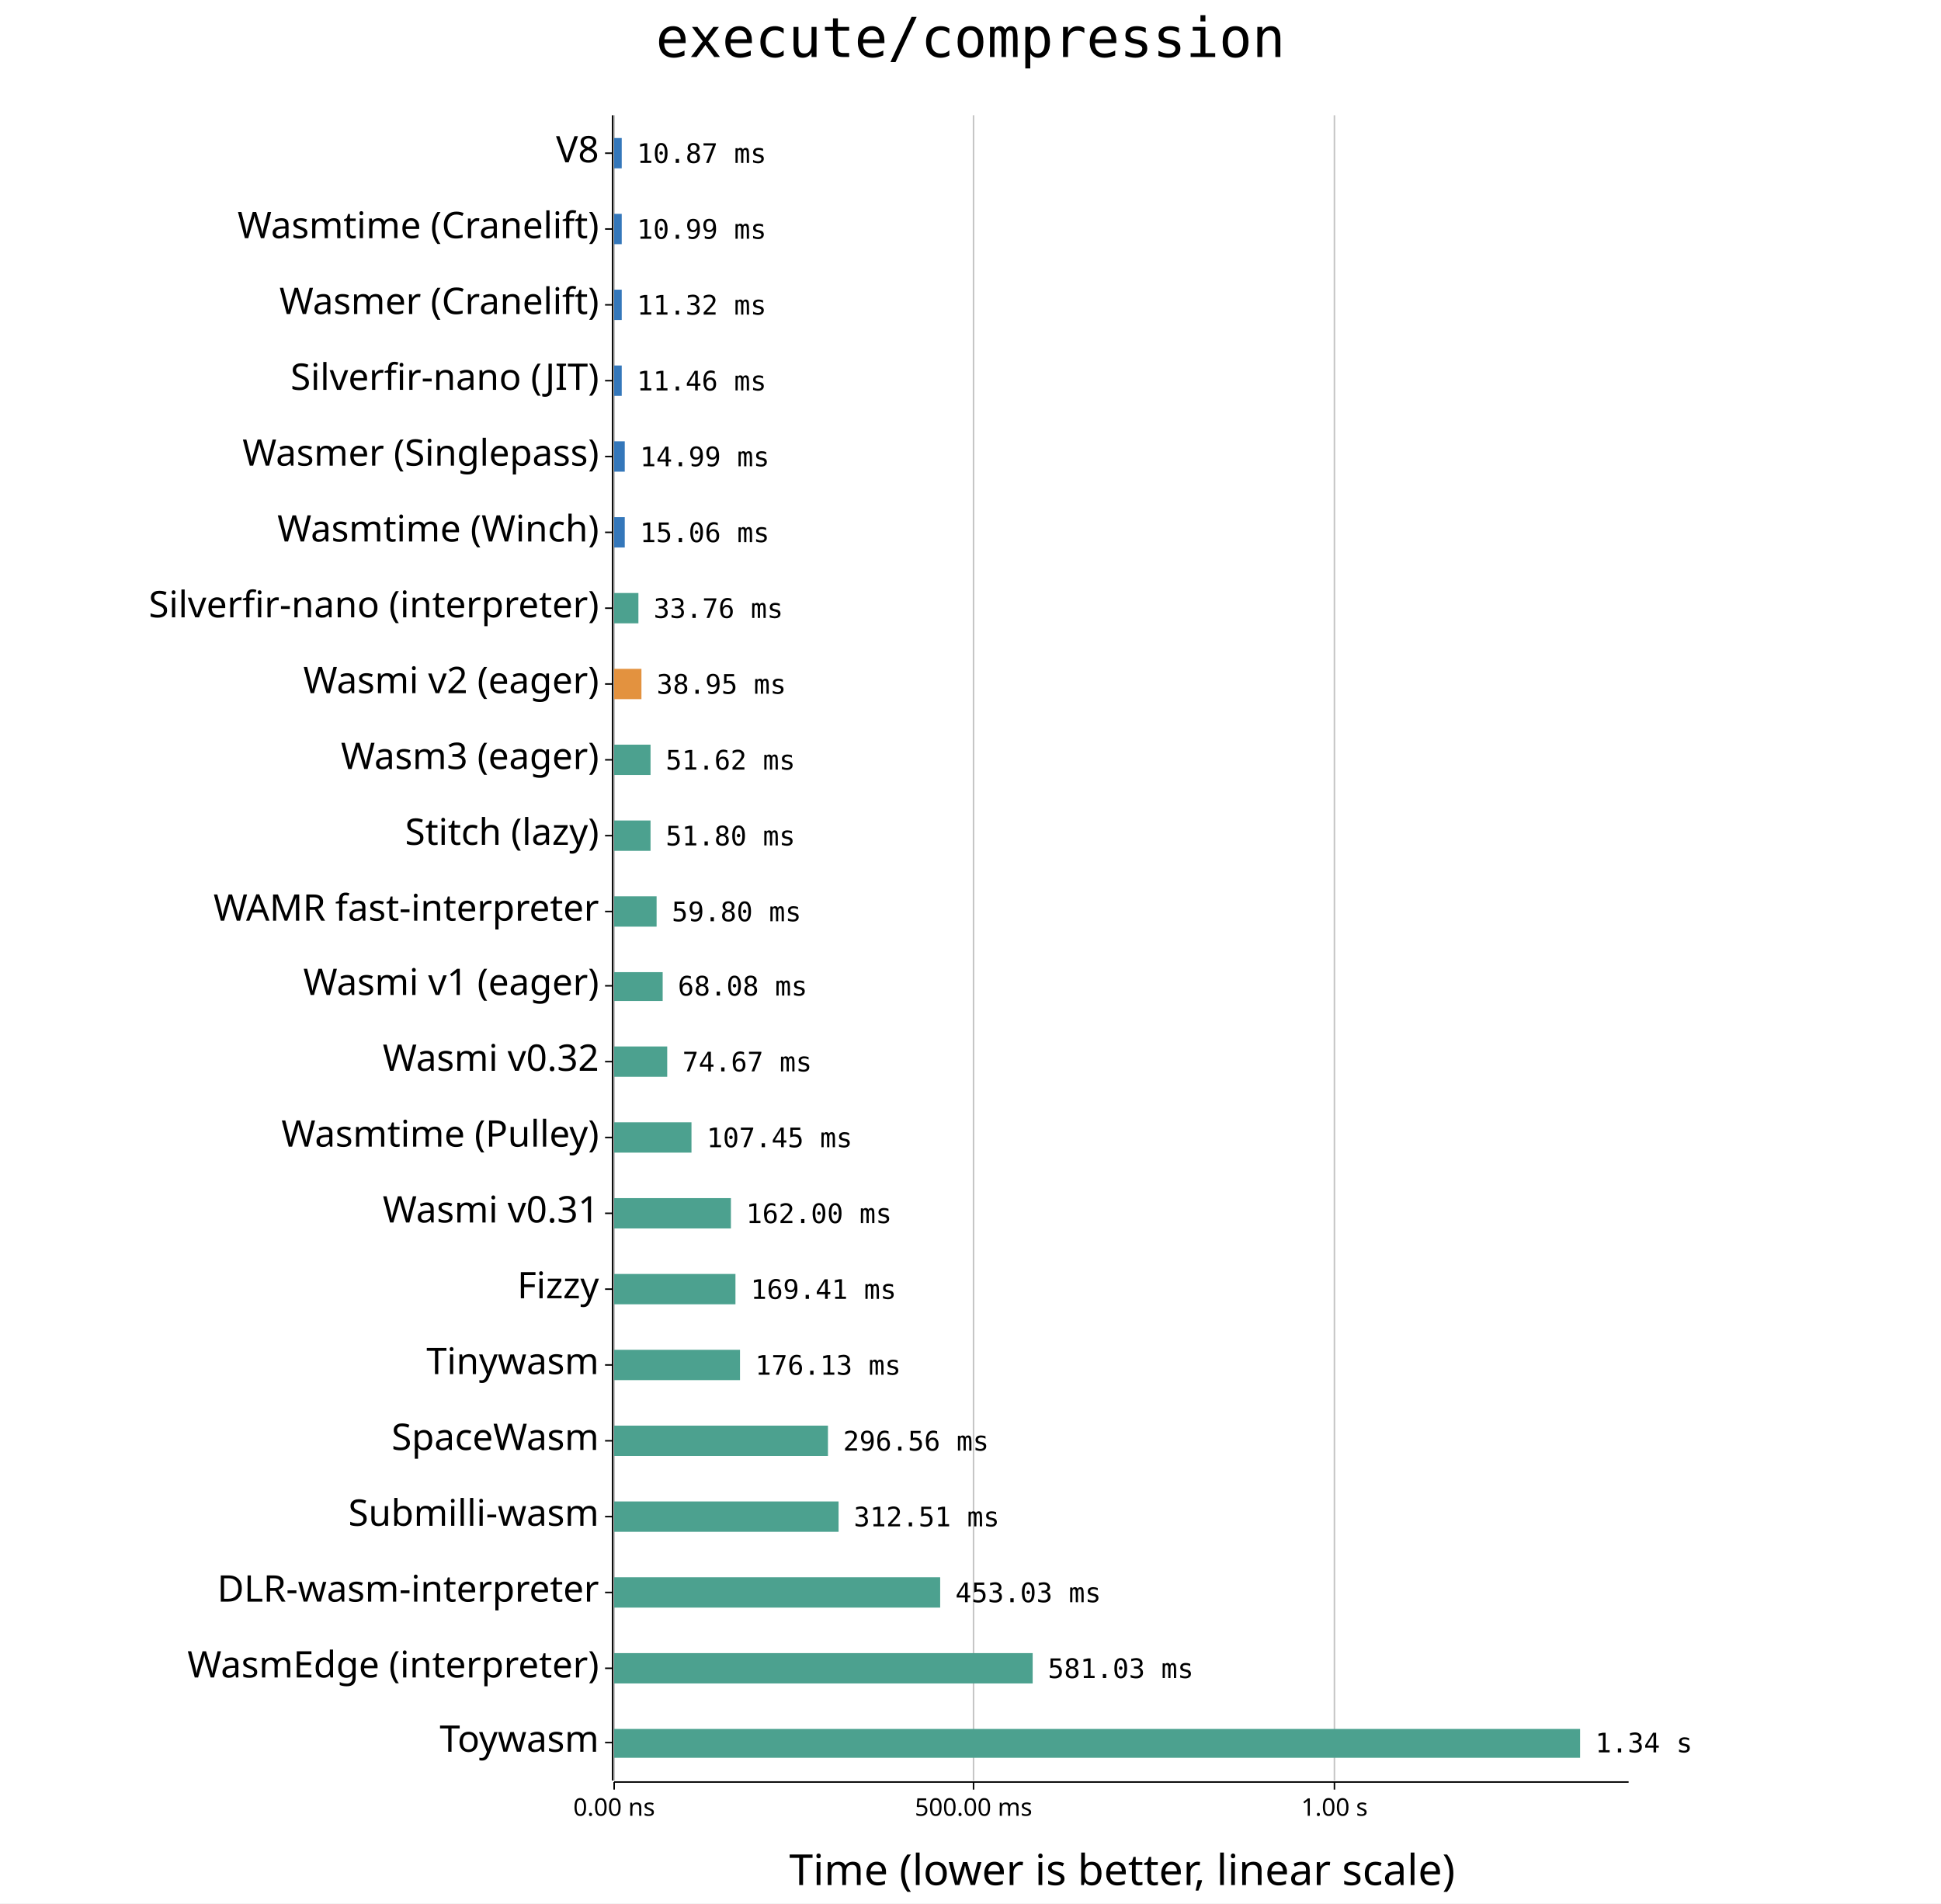
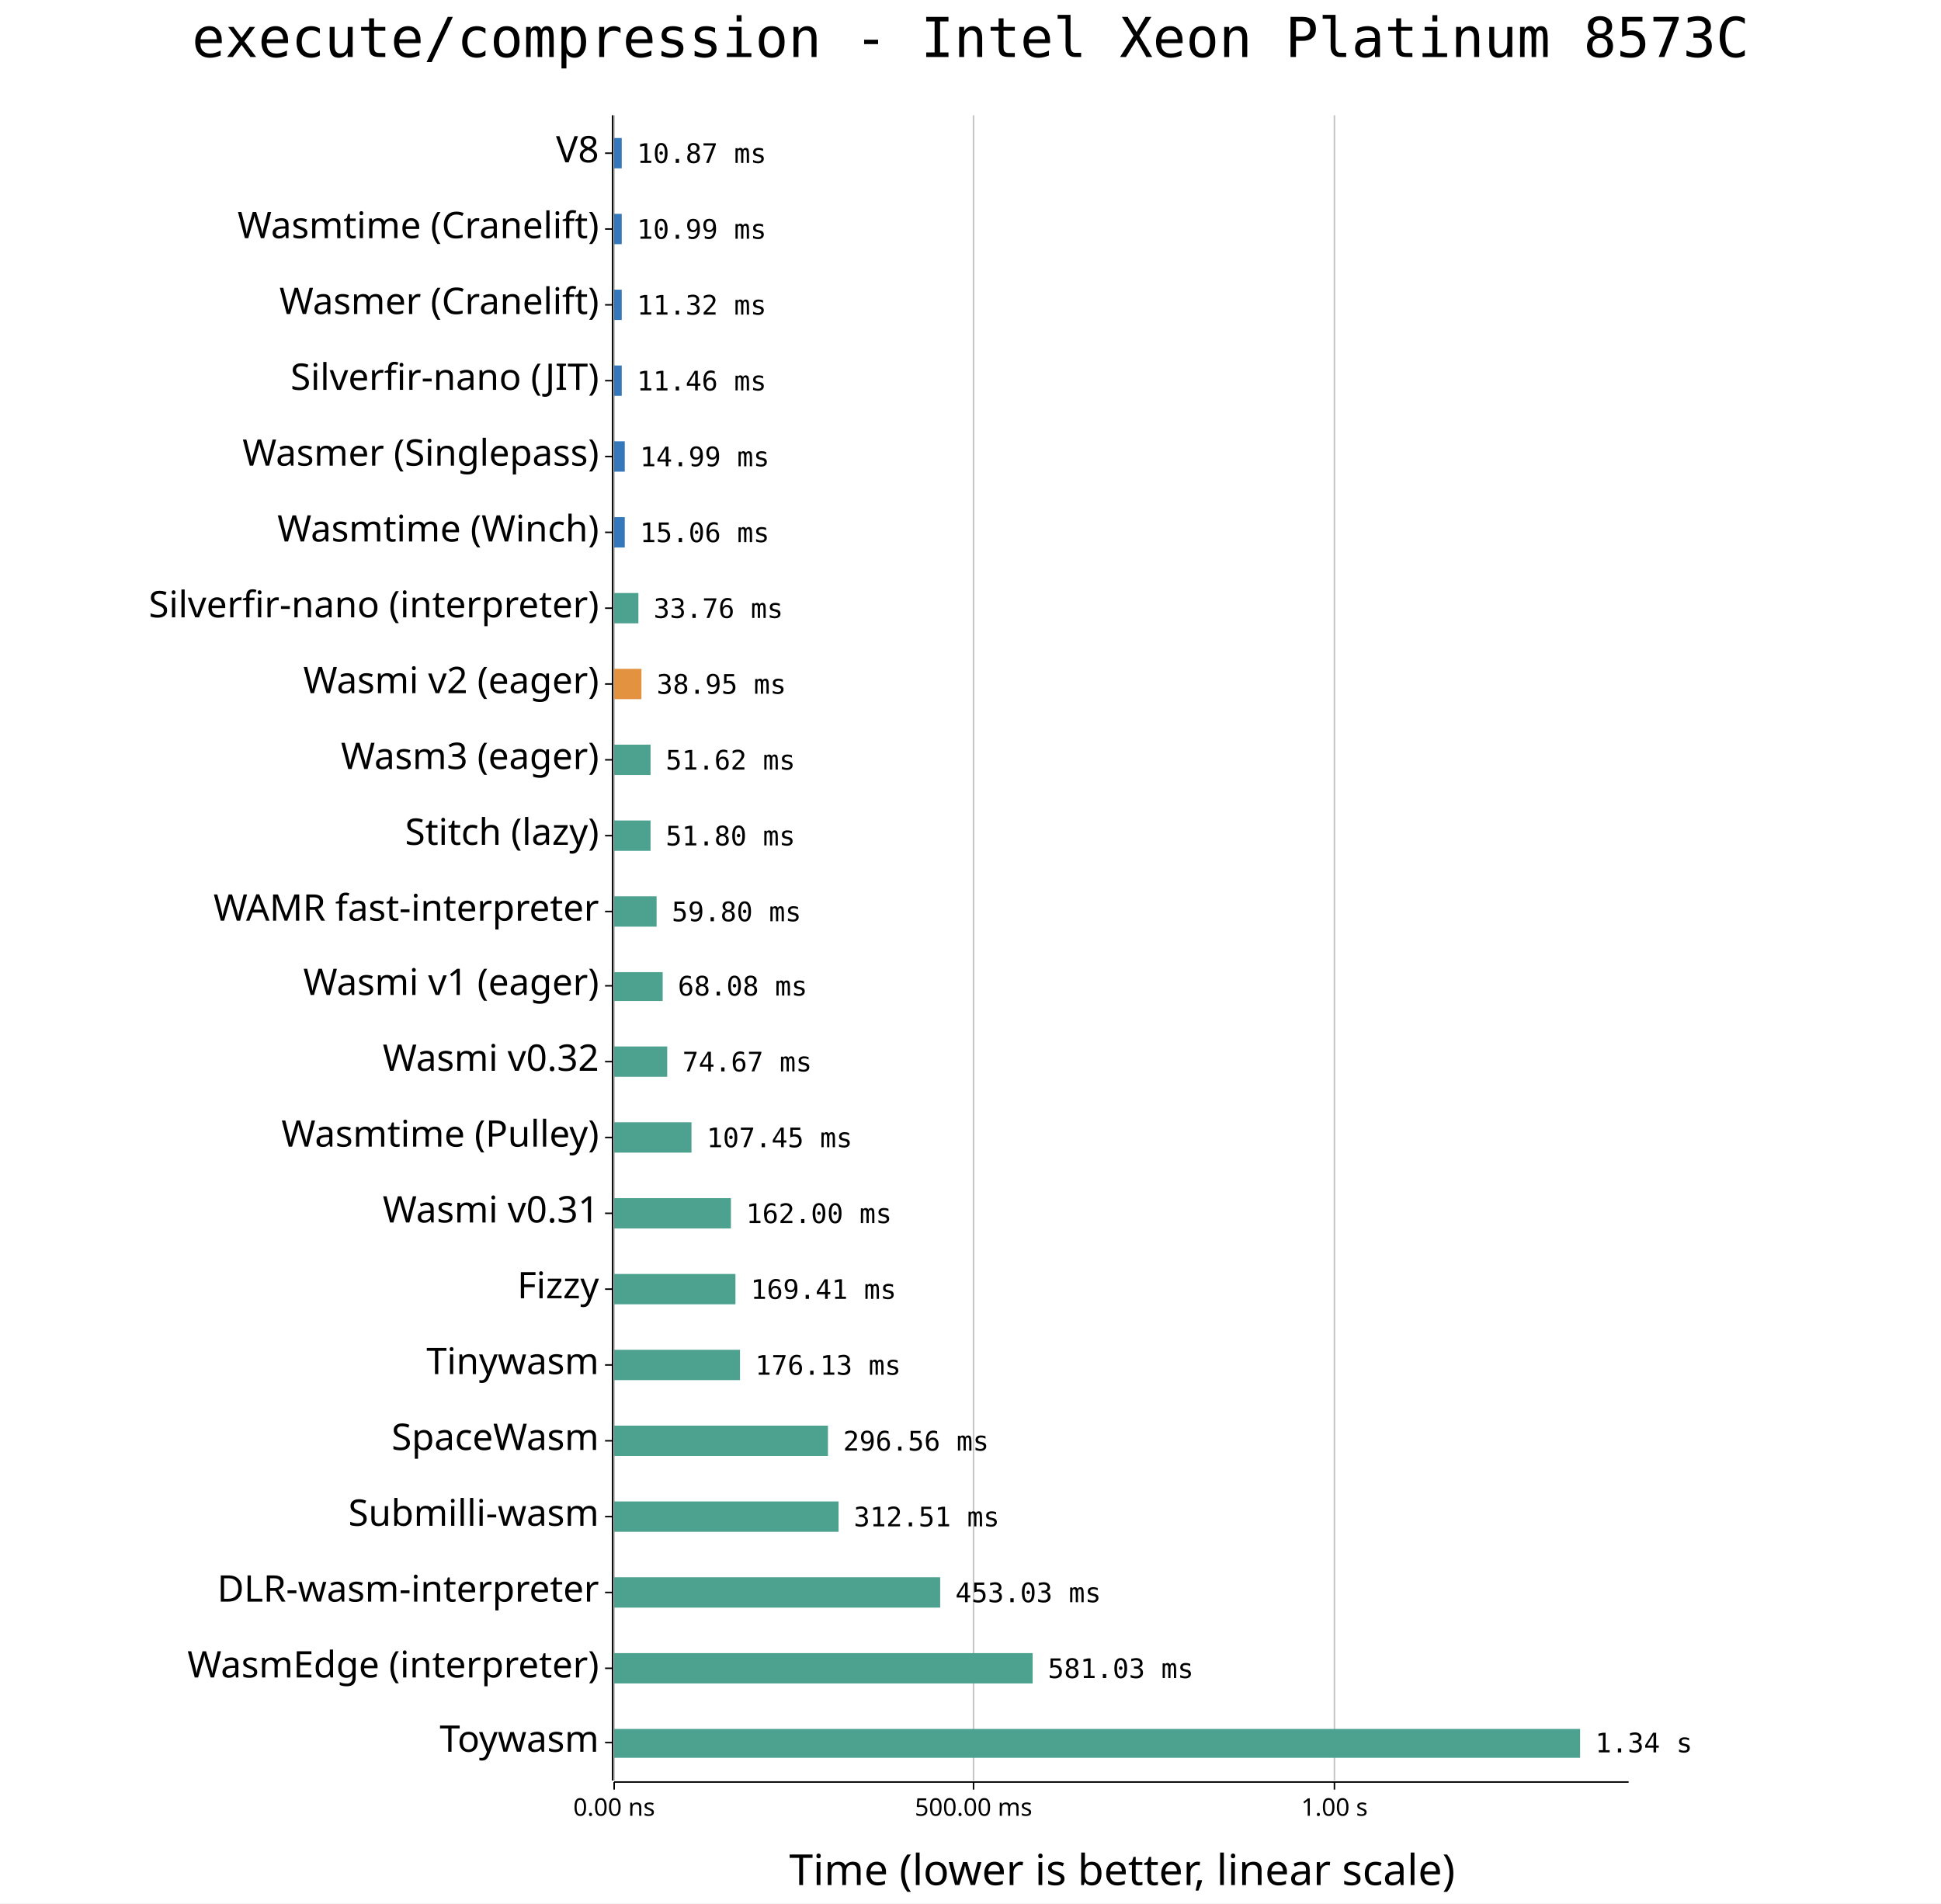
<svg xmlns="http://www.w3.org/2000/svg" width="1280" height="1255" viewBox="0 0 1280 1255">
  <rect x="0" y="0" width="1280" height="1255" opacity="1" fill="#FFFFFF" stroke="none" />
  <text x="640" y="10" dy="0.76em" text-anchor="middle" font-family="monospace" font-size="36.29" opacity="1" fill="#000000">
- execute/compression
+ execute/compression - Intel Xeon Platinum 8573C
</text>
  <line opacity="0.1" stroke="#000000" stroke-width="1" x1="405" y1="1174" x2="405" y2="76" />
  <line opacity="0.1" stroke="#000000" stroke-width="1" x1="642" y1="1174" x2="642" y2="76" />
  <line opacity="0.1" stroke="#000000" stroke-width="1" x1="880" y1="1174" x2="880" y2="76" />
  <text x="5" y="625" dy="0.76em" text-anchor="middle" font-family="sans-serif" font-size="28.226" opacity="1" fill="#000000" transform="rotate(270, 5, 625)">

</text>
  <text x="740" y="1250" dy="-0.5ex" text-anchor="middle" font-family="sans-serif" font-size="28.226" opacity="1" fill="#000000">
Time (lower is better, linear scale)
</text>
  <line opacity="0.15" stroke="#000000" stroke-width="1" x1="405" y1="1174" x2="405" y2="76" />
  <line opacity="0.15" stroke="#000000" stroke-width="1" x1="642" y1="1174" x2="642" y2="76" />
  <line opacity="0.15" stroke="#000000" stroke-width="1" x1="880" y1="1174" x2="880" y2="76" />
  <polyline fill="none" opacity="1" stroke="#000000" stroke-width="1" points="404,76 404,1174 " />
  <text x="395" y="1149" dy="0.5ex" text-anchor="end" font-family="sans-serif" font-size="24.194" opacity="1" fill="#000000">
Toywasm
</text>
  <polyline fill="none" opacity="1" stroke="#000000" stroke-width="1" points="399,1149 404,1149 " />
  <text x="395" y="1100" dy="0.5ex" text-anchor="end" font-family="sans-serif" font-size="24.194" opacity="1" fill="#000000">
WasmEdge (interpreter)
</text>
  <polyline fill="none" opacity="1" stroke="#000000" stroke-width="1" points="399,1100 404,1100 " />
  <text x="395" y="1050" dy="0.5ex" text-anchor="end" font-family="sans-serif" font-size="24.194" opacity="1" fill="#000000">
DLR-wasm-interpreter
</text>
  <polyline fill="none" opacity="1" stroke="#000000" stroke-width="1" points="399,1050 404,1050 " />
  <text x="395" y="1000" dy="0.5ex" text-anchor="end" font-family="sans-serif" font-size="24.194" opacity="1" fill="#000000">
Submilli-wasm
</text>
  <polyline fill="none" opacity="1" stroke="#000000" stroke-width="1" points="399,1000 404,1000 " />
  <text x="395" y="950" dy="0.5ex" text-anchor="end" font-family="sans-serif" font-size="24.194" opacity="1" fill="#000000">
SpaceWasm
</text>
  <polyline fill="none" opacity="1" stroke="#000000" stroke-width="1" points="399,950 404,950 " />
  <text x="395" y="900" dy="0.5ex" text-anchor="end" font-family="sans-serif" font-size="24.194" opacity="1" fill="#000000">
Tinywasm
</text>
  <polyline fill="none" opacity="1" stroke="#000000" stroke-width="1" points="399,900 404,900 " />
  <text x="395" y="850" dy="0.5ex" text-anchor="end" font-family="sans-serif" font-size="24.194" opacity="1" fill="#000000">
Fizzy
</text>
  <polyline fill="none" opacity="1" stroke="#000000" stroke-width="1" points="399,850 404,850 " />
  <text x="395" y="800" dy="0.5ex" text-anchor="end" font-family="sans-serif" font-size="24.194" opacity="1" fill="#000000">
Wasmi v0.31
</text>
  <polyline fill="none" opacity="1" stroke="#000000" stroke-width="1" points="399,800 404,800 " />
  <text x="395" y="750" dy="0.5ex" text-anchor="end" font-family="sans-serif" font-size="24.194" opacity="1" fill="#000000">
Wasmtime (Pulley)
</text>
  <polyline fill="none" opacity="1" stroke="#000000" stroke-width="1" points="399,750 404,750 " />
  <text x="395" y="700" dy="0.5ex" text-anchor="end" font-family="sans-serif" font-size="24.194" opacity="1" fill="#000000">
Wasmi v0.32
</text>
  <polyline fill="none" opacity="1" stroke="#000000" stroke-width="1" points="399,700 404,700 " />
  <text x="395" y="650" dy="0.5ex" text-anchor="end" font-family="sans-serif" font-size="24.194" opacity="1" fill="#000000">
Wasmi v1 (eager)
</text>
  <polyline fill="none" opacity="1" stroke="#000000" stroke-width="1" points="399,650 404,650 " />
  <text x="395" y="601" dy="0.5ex" text-anchor="end" font-family="sans-serif" font-size="24.194" opacity="1" fill="#000000">
WAMR fast-interpreter
</text>
  <polyline fill="none" opacity="1" stroke="#000000" stroke-width="1" points="399,601 404,601 " />
  <text x="395" y="551" dy="0.5ex" text-anchor="end" font-family="sans-serif" font-size="24.194" opacity="1" fill="#000000">
Stitch (lazy)
</text>
  <polyline fill="none" opacity="1" stroke="#000000" stroke-width="1" points="399,551 404,551 " />
  <text x="395" y="501" dy="0.5ex" text-anchor="end" font-family="sans-serif" font-size="24.194" opacity="1" fill="#000000">
Wasm3 (eager)
</text>
  <polyline fill="none" opacity="1" stroke="#000000" stroke-width="1" points="399,501 404,501 " />
  <text x="395" y="451" dy="0.5ex" text-anchor="end" font-family="sans-serif" font-size="24.194" opacity="1" fill="#000000">
Wasmi v2 (eager)
</text>
  <polyline fill="none" opacity="1" stroke="#000000" stroke-width="1" points="399,451 404,451 " />
  <text x="395" y="401" dy="0.5ex" text-anchor="end" font-family="sans-serif" font-size="24.194" opacity="1" fill="#000000">
Silverfir-nano (interpreter)
</text>
  <polyline fill="none" opacity="1" stroke="#000000" stroke-width="1" points="399,401 404,401 " />
  <text x="395" y="351" dy="0.5ex" text-anchor="end" font-family="sans-serif" font-size="24.194" opacity="1" fill="#000000">
Wasmtime (Winch)
</text>
  <polyline fill="none" opacity="1" stroke="#000000" stroke-width="1" points="399,351 404,351 " />
  <text x="395" y="301" dy="0.5ex" text-anchor="end" font-family="sans-serif" font-size="24.194" opacity="1" fill="#000000">
Wasmer (Singlepass)
</text>
  <polyline fill="none" opacity="1" stroke="#000000" stroke-width="1" points="399,301 404,301 " />
  <text x="395" y="251" dy="0.5ex" text-anchor="end" font-family="sans-serif" font-size="24.194" opacity="1" fill="#000000">
Silverfir-nano (JIT)
</text>
  <polyline fill="none" opacity="1" stroke="#000000" stroke-width="1" points="399,251 404,251 " />
  <text x="395" y="201" dy="0.5ex" text-anchor="end" font-family="sans-serif" font-size="24.194" opacity="1" fill="#000000">
Wasmer (Cranelift)
</text>
  <polyline fill="none" opacity="1" stroke="#000000" stroke-width="1" points="399,201 404,201 " />
  <text x="395" y="151" dy="0.5ex" text-anchor="end" font-family="sans-serif" font-size="24.194" opacity="1" fill="#000000">
Wasmtime (Cranelift)
</text>
  <polyline fill="none" opacity="1" stroke="#000000" stroke-width="1" points="399,151 404,151 " />
  <text x="395" y="101" dy="0.5ex" text-anchor="end" font-family="sans-serif" font-size="24.194" opacity="1" fill="#000000">
V8
</text>
  <polyline fill="none" opacity="1" stroke="#000000" stroke-width="1" points="399,101 404,101 " />
  <polyline fill="none" opacity="1" stroke="#000000" stroke-width="1" points="405,1175 1074,1175 " />
  <text x="405" y="1185" dy="0.76em" text-anchor="middle" font-family="sans-serif" font-size="16.129" opacity="1" fill="#000000">
0.00 ns
</text>
  <polyline fill="none" opacity="1" stroke="#000000" stroke-width="1" points="405,1175 405,1180 " />
  <text x="642" y="1185" dy="0.76em" text-anchor="middle" font-family="sans-serif" font-size="16.129" opacity="1" fill="#000000">
500.00 ms
</text>
  <polyline fill="none" opacity="1" stroke="#000000" stroke-width="1" points="642,1175 642,1180 " />
  <text x="880" y="1185" dy="0.76em" text-anchor="middle" font-family="sans-serif" font-size="16.129" opacity="1" fill="#000000">
1.00 s
</text>
  <polyline fill="none" opacity="1" stroke="#000000" stroke-width="1" points="880,1175 880,1180 " />
-   <rect x="405" y="840" width="80" height="20" opacity="1" fill="#4CA18F" stroke="none" />
+   <rect x="405" y="740" width="51" height="20" opacity="1" fill="#4CA18F" stroke="none" />
  <rect x="405" y="191" width="5" height="20" opacity="1" fill="#3477BA" stroke="none" />
  <rect x="405" y="1140" width="637" height="19" opacity="1" fill="#4CA18F" stroke="none" />
+   <rect x="405" y="990" width="148" height="20" opacity="1" fill="#4CA18F" stroke="none" />
+   <rect x="405" y="1040" width="215" height="20" opacity="1" fill="#4CA18F" stroke="none" />
+   <rect x="405" y="491" width="24" height="20" opacity="1" fill="#4CA18F" stroke="none" />
+   <rect x="405" y="890" width="83" height="20" opacity="1" fill="#4CA18F" stroke="none" />
+   <rect x="405" y="641" width="32" height="19" opacity="1" fill="#4CA18F" stroke="none" />
+   <rect x="405" y="441" width="18" height="20" opacity="1" fill="#E3923F" stroke="none" />
+   <rect x="405" y="341" width="7" height="20" opacity="1" fill="#3477BA" stroke="none" />
+   <rect x="405" y="690" width="35" height="20" opacity="1" fill="#4CA18F" stroke="none" />
+   <rect x="405" y="840" width="80" height="20" opacity="1" fill="#4CA18F" stroke="none" />
+   <rect x="405" y="790" width="77" height="20" opacity="1" fill="#4CA18F" stroke="none" />
+   <rect x="405" y="241" width="5" height="20" opacity="1" fill="#3477BA" stroke="none" />
+   <rect x="405" y="91" width="5" height="20" opacity="1" fill="#3477BA" stroke="none" />
+   <rect x="405" y="391" width="16" height="20" opacity="1" fill="#4CA18F" stroke="none" />
+   <rect x="405" y="591" width="28" height="20" opacity="1" fill="#4CA18F" stroke="none" />
+   <rect x="405" y="141" width="5" height="20" opacity="1" fill="#3477BA" stroke="none" />
+   <rect x="405" y="291" width="7" height="20" opacity="1" fill="#3477BA" stroke="none" />
+   <rect x="405" y="1090" width="276" height="20" opacity="1" fill="#4CA18F" stroke="none" />
  <rect x="405" y="940" width="141" height="20" opacity="1" fill="#4CA18F" stroke="none" />
-   <rect x="405" y="591" width="28" height="20" opacity="1" fill="#4CA18F" stroke="none" />
-   <rect x="405" y="341" width="7" height="20" opacity="1" fill="#3477BA" stroke="none" />
-   <rect x="405" y="241" width="5" height="20" opacity="1" fill="#3477BA" stroke="none" />
-   <rect x="405" y="1090" width="276" height="20" opacity="1" fill="#4CA18F" stroke="none" />
-   <rect x="405" y="491" width="24" height="20" opacity="1" fill="#4CA18F" stroke="none" />
-   <rect x="405" y="91" width="5" height="20" opacity="1" fill="#3477BA" stroke="none" />
-   <rect x="405" y="790" width="77" height="20" opacity="1" fill="#4CA18F" stroke="none" />
-   <rect x="405" y="441" width="18" height="20" opacity="1" fill="#E3923F" stroke="none" />
-   <rect x="405" y="291" width="7" height="20" opacity="1" fill="#3477BA" stroke="none" />
-   <rect x="405" y="990" width="148" height="20" opacity="1" fill="#4CA18F" stroke="none" />
-   <rect x="405" y="690" width="35" height="20" opacity="1" fill="#4CA18F" stroke="none" />
-   <rect x="405" y="391" width="16" height="20" opacity="1" fill="#4CA18F" stroke="none" />
-   <rect x="405" y="740" width="51" height="20" opacity="1" fill="#4CA18F" stroke="none" />
-   <rect x="405" y="641" width="32" height="19" opacity="1" fill="#4CA18F" stroke="none" />
-   <rect x="405" y="890" width="83" height="20" opacity="1" fill="#4CA18F" stroke="none" />
-   <rect x="405" y="1040" width="215" height="20" opacity="1" fill="#4CA18F" stroke="none" />
  <rect x="405" y="541" width="24" height="20" opacity="1" fill="#4CA18F" stroke="none" />
-   <rect x="405" y="141" width="5" height="20" opacity="1" fill="#3477BA" stroke="none" />
  <text x="1052" y="1151" dy="0.5ex" text-anchor="start" font-family="monospace" font-size="17.742" opacity="1" fill="#000000">
1.34 s
</text>
  <text x="691" y="1102" dy="0.5ex" text-anchor="start" font-family="monospace" font-size="17.742" opacity="1" fill="#000000">
581.03 ms
</text>
  <text x="630" y="1052" dy="0.5ex" text-anchor="start" font-family="monospace" font-size="17.742" opacity="1" fill="#000000">
453.03 ms
</text>
  <text x="563" y="1002" dy="0.5ex" text-anchor="start" font-family="monospace" font-size="17.742" opacity="1" fill="#000000">
312.51 ms
</text>
  <text x="556" y="952" dy="0.5ex" text-anchor="start" font-family="monospace" font-size="17.742" opacity="1" fill="#000000">
296.56 ms
</text>
  <text x="498" y="902" dy="0.5ex" text-anchor="start" font-family="monospace" font-size="17.742" opacity="1" fill="#000000">
176.13 ms
</text>
  <text x="495" y="852" dy="0.5ex" text-anchor="start" font-family="monospace" font-size="17.742" opacity="1" fill="#000000">
169.41 ms
</text>
  <text x="492" y="802" dy="0.5ex" text-anchor="start" font-family="monospace" font-size="17.742" opacity="1" fill="#000000">
162.00 ms
</text>
  <text x="466" y="752" dy="0.5ex" text-anchor="start" font-family="monospace" font-size="17.742" opacity="1" fill="#000000">
107.45 ms
</text>
  <text x="450" y="702" dy="0.5ex" text-anchor="start" font-family="monospace" font-size="17.742" opacity="1" fill="#000000">
74.67 ms
</text>
  <text x="447" y="652" dy="0.5ex" text-anchor="start" font-family="monospace" font-size="17.742" opacity="1" fill="#000000">
68.08 ms
</text>
  <text x="443" y="603" dy="0.5ex" text-anchor="start" font-family="monospace" font-size="17.742" opacity="1" fill="#000000">
59.80 ms
</text>
  <text x="439" y="553" dy="0.5ex" text-anchor="start" font-family="monospace" font-size="17.742" opacity="1" fill="#000000">
51.80 ms
</text>
  <text x="439" y="503" dy="0.5ex" text-anchor="start" font-family="monospace" font-size="17.742" opacity="1" fill="#000000">
51.62 ms
</text>
  <text x="433" y="453" dy="0.5ex" text-anchor="start" font-family="monospace" font-size="17.742" opacity="1" fill="#000000">
38.95 ms
</text>
  <text x="431" y="403" dy="0.5ex" text-anchor="start" font-family="monospace" font-size="17.742" opacity="1" fill="#000000">
33.76 ms
</text>
  <text x="422" y="353" dy="0.5ex" text-anchor="start" font-family="monospace" font-size="17.742" opacity="1" fill="#000000">
15.06 ms
</text>
  <text x="422" y="303" dy="0.5ex" text-anchor="start" font-family="monospace" font-size="17.742" opacity="1" fill="#000000">
14.99 ms
</text>
  <text x="420" y="253" dy="0.5ex" text-anchor="start" font-family="monospace" font-size="17.742" opacity="1" fill="#000000">
11.46 ms
</text>
  <text x="420" y="203" dy="0.5ex" text-anchor="start" font-family="monospace" font-size="17.742" opacity="1" fill="#000000">
11.32 ms
</text>
  <text x="420" y="153" dy="0.5ex" text-anchor="start" font-family="monospace" font-size="17.742" opacity="1" fill="#000000">
10.99 ms
</text>
  <text x="420" y="103" dy="0.5ex" text-anchor="start" font-family="monospace" font-size="17.742" opacity="1" fill="#000000">
10.87 ms
</text>
</svg>
